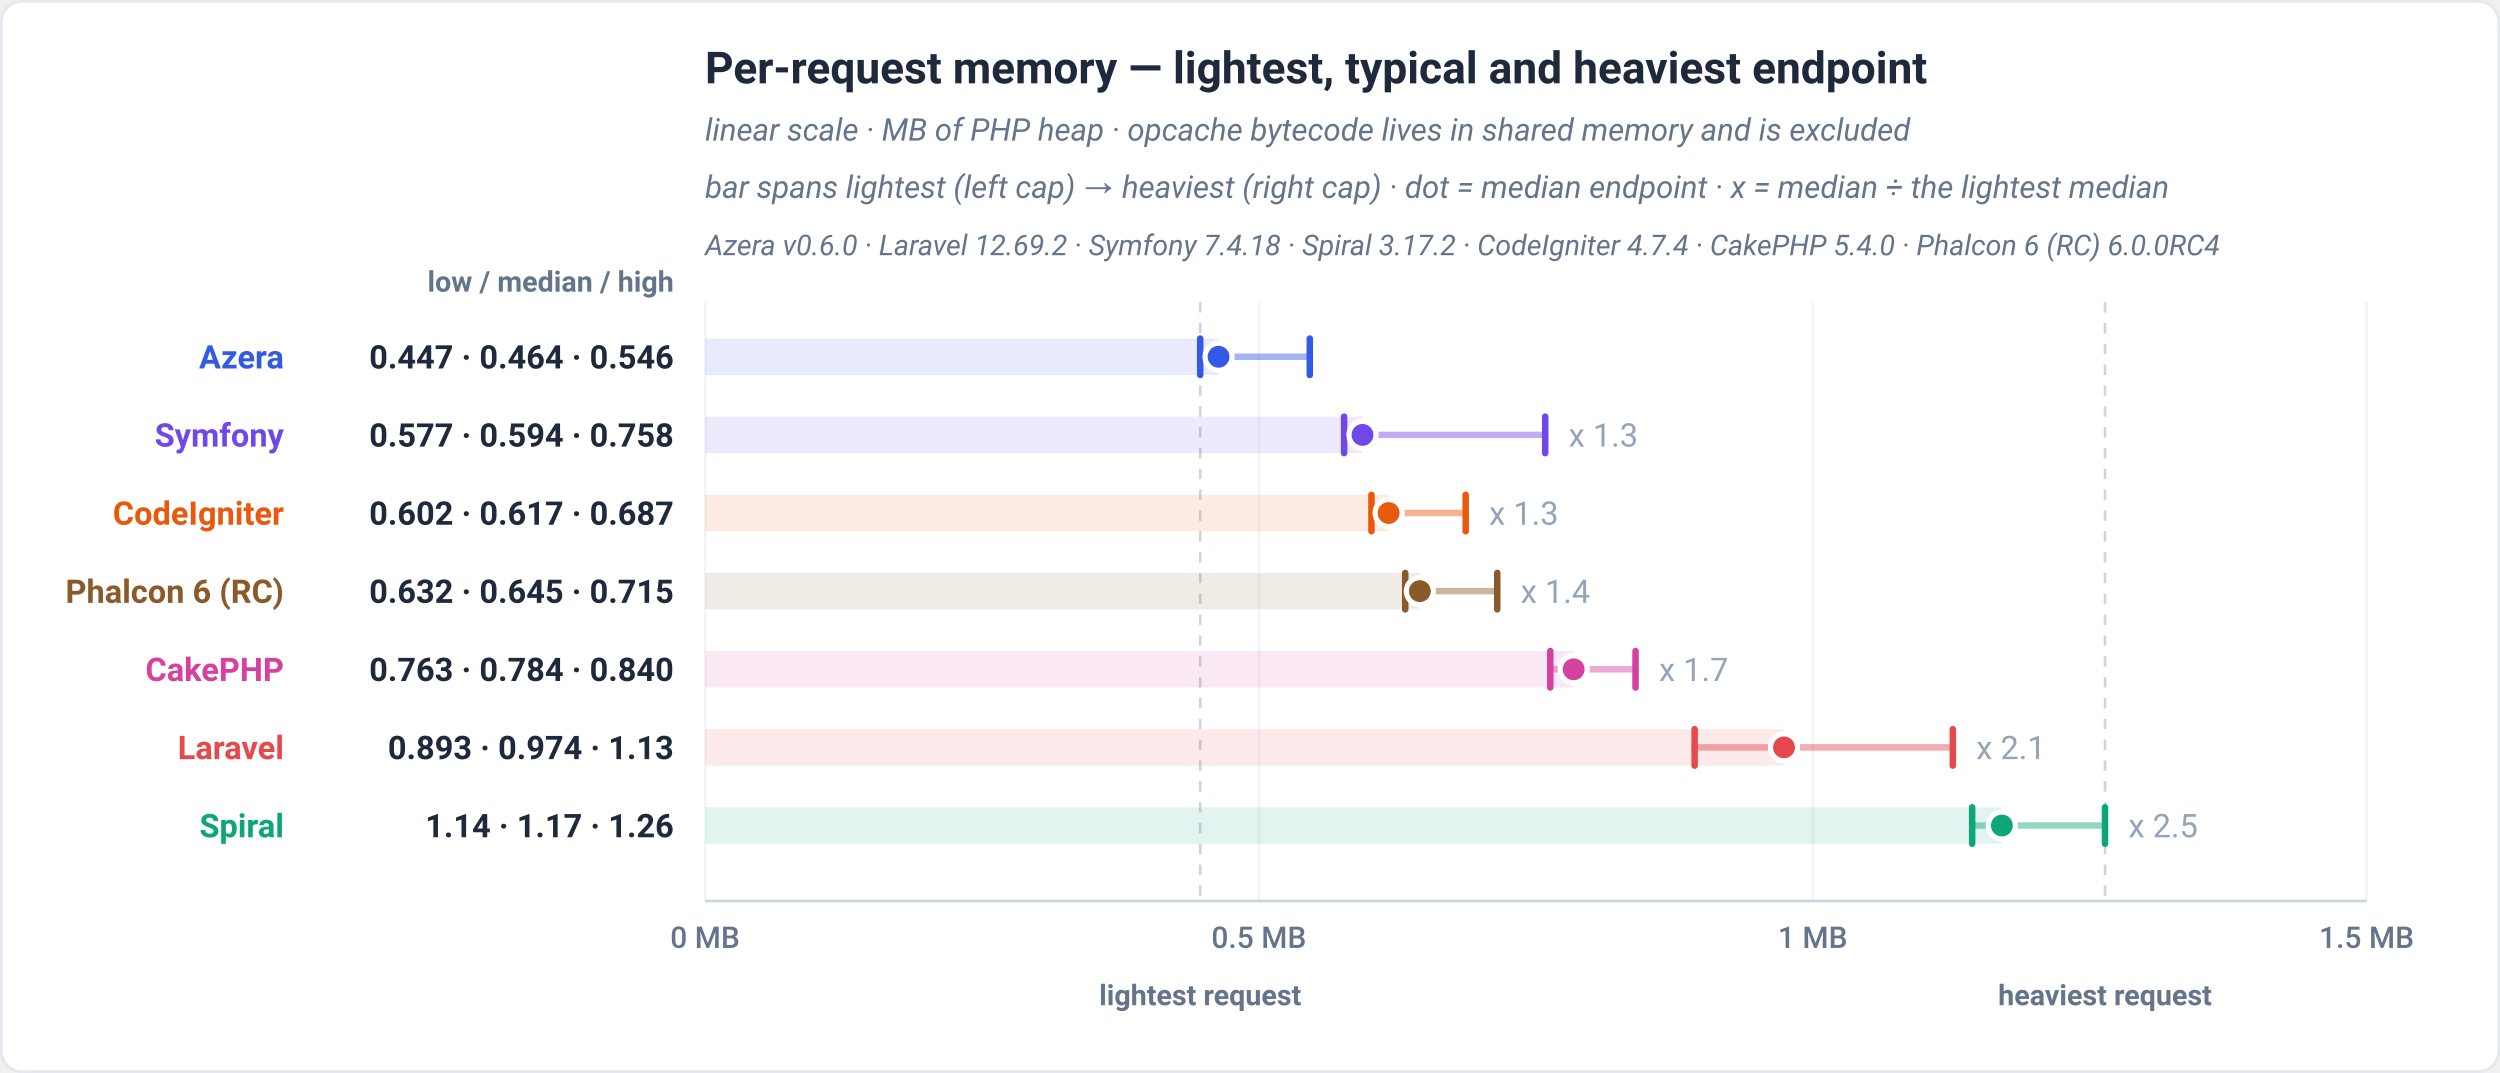
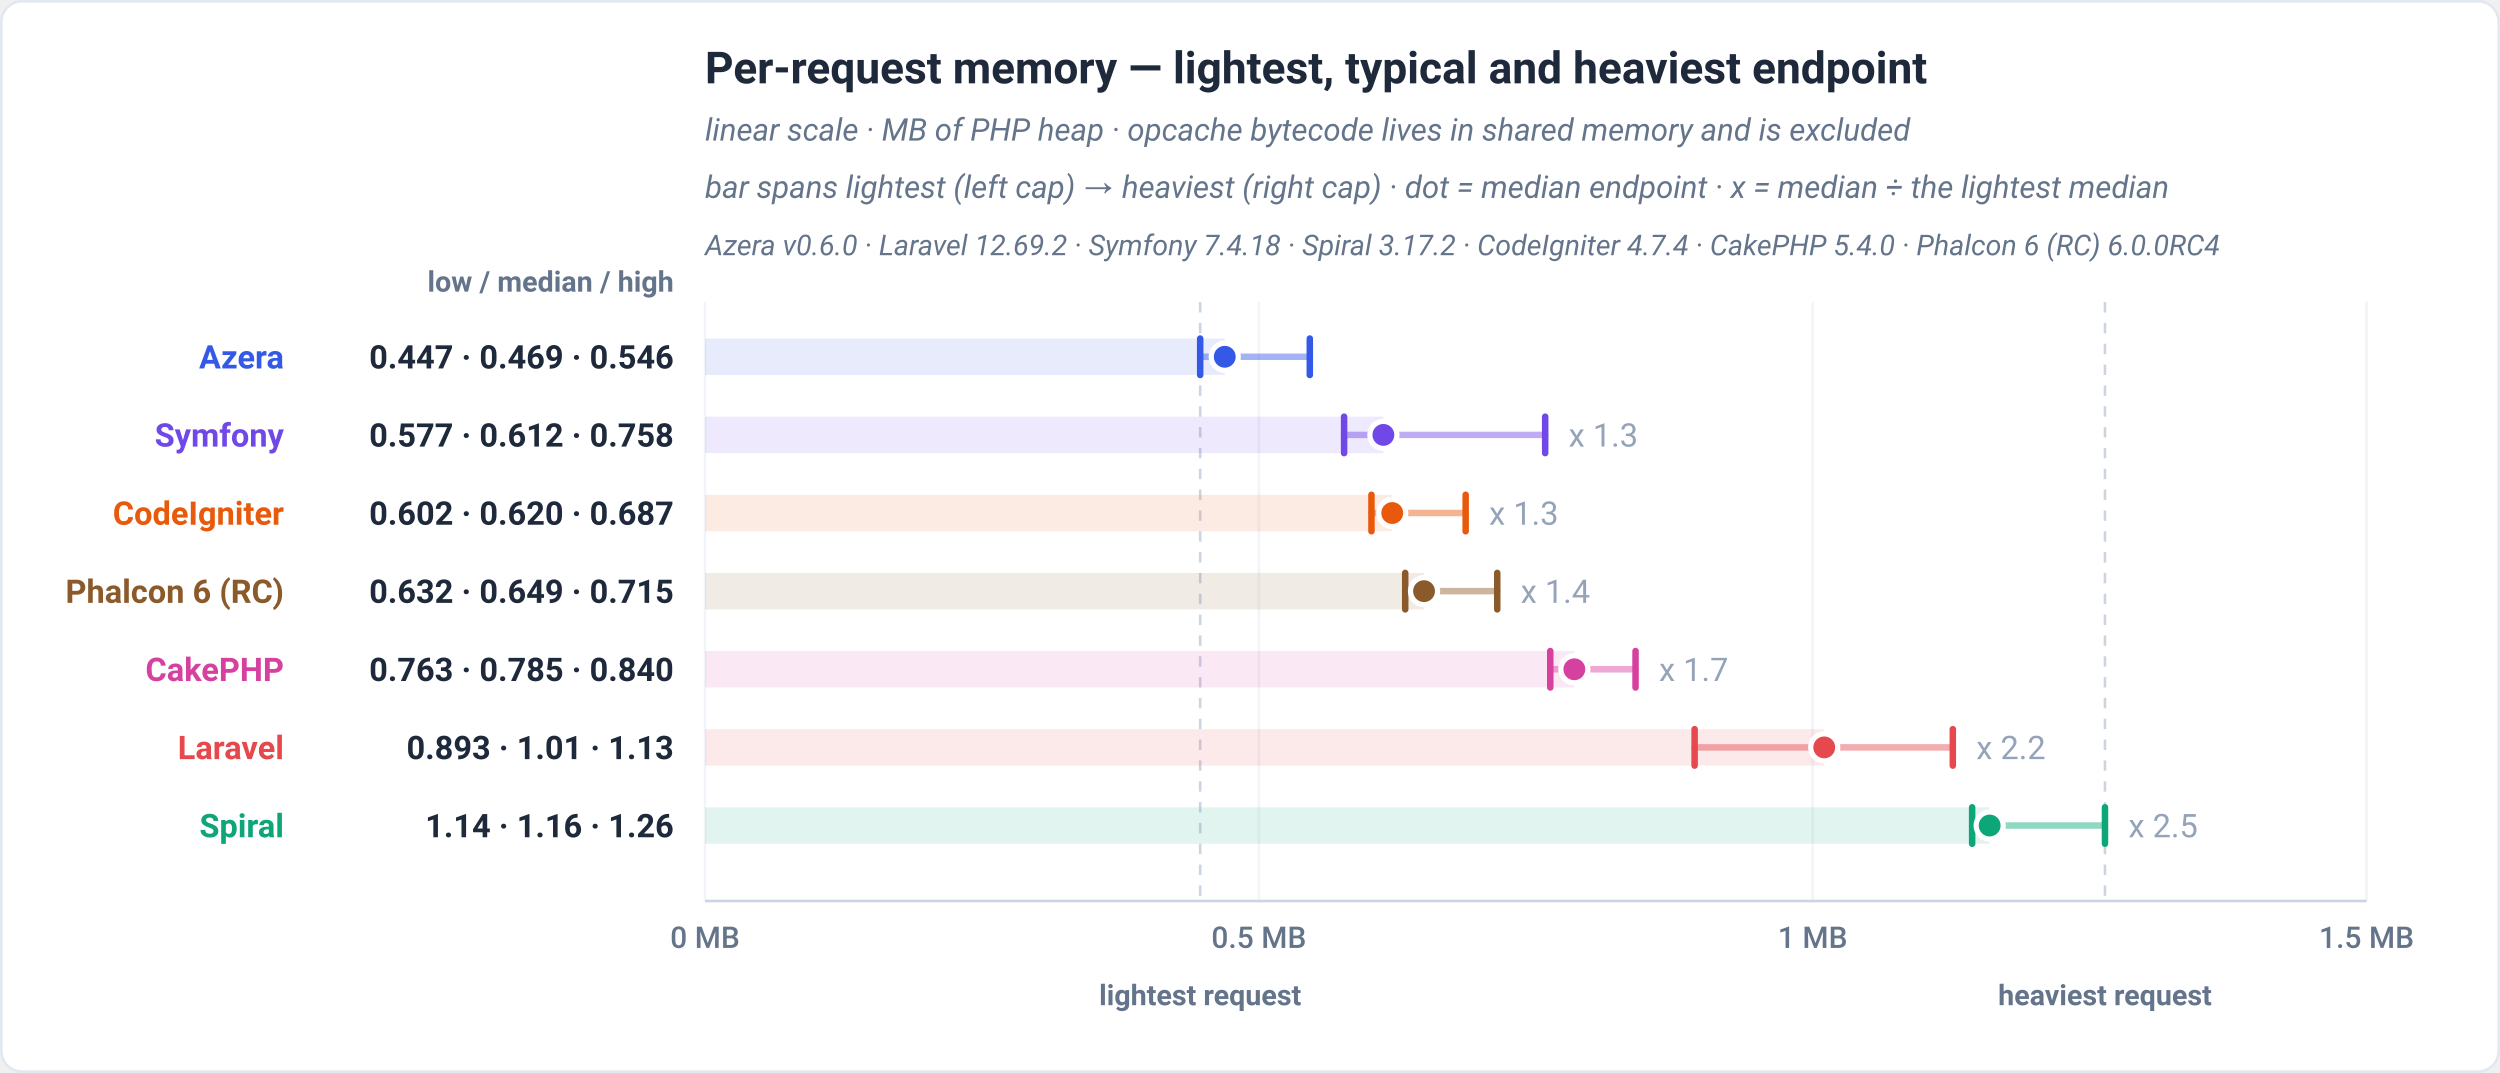
<svg xmlns="http://www.w3.org/2000/svg" viewBox="0 0 960 412" width="960" height="412" role="img" font-family="-apple-system,BlinkMacSystemFont,'Segoe UI',Roboto,Helvetica,Arial,sans-serif">
  <rect x="0.5" y="0.5" width="959" height="411" rx="8" fill="#ffffff" stroke="#e2e8f0" />
-   <text x="270.73" y="32" font-family="-apple-system,BlinkMacSystemFont,'Segoe UI',Roboto,Helvetica,Arial,sans-serif" font-size="17" font-weight="700" fill="#1e293b" text-anchor="start">Per-request memory — lightest, typical and heaviest endpoint</text>
-   <text x="270.73" y="54" font-family="-apple-system,BlinkMacSystemFont,'Segoe UI',Roboto,Helvetica,Arial,sans-serif" font-size="12" font-weight="400" fill="#64748b" text-anchor="start" font-style="italic">linear scale · MB of PHP heap · opcache bytecode lives in shared memory and is excluded</text>
-   <text x="270.73" y="76" font-family="-apple-system,BlinkMacSystemFont,'Segoe UI',Roboto,Helvetica,Arial,sans-serif" font-size="12" font-weight="400" fill="#64748b" text-anchor="start" font-style="italic">bar spans lightest (left cap) → heaviest (right cap) · dot = median endpoint · x = median ÷ the lightest median</text>
-   <text x="270.73" y="98" font-family="-apple-system,BlinkMacSystemFont,'Segoe UI',Roboto,Helvetica,Arial,sans-serif" font-size="11" font-weight="400" fill="#64748b" text-anchor="start" font-style="italic">Azera v0.6.0 · Laravel 12.69.2 · Symfony 7.4.18 · Spiral 3.17.2 · CodeIgniter 4.7.4 · CakePHP 5.4.0 · Phalcon 6 (RC) 6.0.0RC4</text>
-   <text x="258.73" y="112" font-family="-apple-system,BlinkMacSystemFont,'Segoe UI',Roboto,Helvetica,Arial,sans-serif" font-size="11" font-weight="600" fill="#64748b" text-anchor="end">low / median / high</text>
-   <line x1="270.73" y1="116" x2="270.73" y2="346" stroke="#f1f5f9" stroke-width="1" />
-   <text x="270.73" y="364" font-family="-apple-system,BlinkMacSystemFont,'Segoe UI',Roboto,Helvetica,Arial,sans-serif" font-size="11.5" font-weight="500" fill="#64748b" text-anchor="middle">0 MB</text>
+   <text x="270.72" y="32" font-family="-apple-system,BlinkMacSystemFont,'Segoe UI',Roboto,Helvetica,Arial,sans-serif" font-size="17" font-weight="700" fill="#1e293b" text-anchor="start">Per-request memory — lightest, typical and heaviest endpoint</text>
+   <text x="270.72" y="54" font-family="-apple-system,BlinkMacSystemFont,'Segoe UI',Roboto,Helvetica,Arial,sans-serif" font-size="12" font-weight="400" fill="#64748b" text-anchor="start" font-style="italic">linear scale · MB of PHP heap · opcache bytecode lives in shared memory and is excluded</text>
+   <text x="270.72" y="76" font-family="-apple-system,BlinkMacSystemFont,'Segoe UI',Roboto,Helvetica,Arial,sans-serif" font-size="12" font-weight="400" fill="#64748b" text-anchor="start" font-style="italic">bar spans lightest (left cap) → heaviest (right cap) · dot = median endpoint · x = median ÷ the lightest median</text>
+   <text x="270.72" y="98" font-family="-apple-system,BlinkMacSystemFont,'Segoe UI',Roboto,Helvetica,Arial,sans-serif" font-size="11" font-weight="400" fill="#64748b" text-anchor="start" font-style="italic">Azera v0.6.0 · Laravel 12.69.2 · Symfony 7.4.18 · Spiral 3.17.2 · CodeIgniter 4.7.4 · CakePHP 5.4.0 · Phalcon 6 (RC) 6.0.0RC4</text>
+   <text x="258.72" y="112" font-family="-apple-system,BlinkMacSystemFont,'Segoe UI',Roboto,Helvetica,Arial,sans-serif" font-size="11" font-weight="600" fill="#64748b" text-anchor="end">low / median / high</text>
+   <line x1="270.72" y1="116" x2="270.72" y2="346" stroke="#f1f5f9" stroke-width="1" />
+   <text x="270.72" y="364" font-family="-apple-system,BlinkMacSystemFont,'Segoe UI',Roboto,Helvetica,Arial,sans-serif" font-size="11.5" font-weight="500" fill="#64748b" text-anchor="middle">0 MB</text>
  <line x1="483.4" y1="116" x2="483.4" y2="346" stroke="#f1f5f9" stroke-width="1" />
  <text x="483.4" y="364" font-family="-apple-system,BlinkMacSystemFont,'Segoe UI',Roboto,Helvetica,Arial,sans-serif" font-size="11.5" font-weight="500" fill="#64748b" text-anchor="middle">0.5 MB</text>
-   <line x1="696.08" y1="116" x2="696.08" y2="346" stroke="#f1f5f9" stroke-width="1" />
-   <text x="696.08" y="364" font-family="-apple-system,BlinkMacSystemFont,'Segoe UI',Roboto,Helvetica,Arial,sans-serif" font-size="11.5" font-weight="500" fill="#64748b" text-anchor="middle">1 MB</text>
+   <line x1="696.07" y1="116" x2="696.07" y2="346" stroke="#f1f5f9" stroke-width="1" />
+   <text x="696.07" y="364" font-family="-apple-system,BlinkMacSystemFont,'Segoe UI',Roboto,Helvetica,Arial,sans-serif" font-size="11.5" font-weight="500" fill="#64748b" text-anchor="middle">1 MB</text>
  <line x1="908.75" y1="116" x2="908.75" y2="346" stroke="#f1f5f9" stroke-width="1" />
  <text x="908.75" y="364" font-family="-apple-system,BlinkMacSystemFont,'Segoe UI',Roboto,Helvetica,Arial,sans-serif" font-size="11.5" font-weight="500" fill="#64748b" text-anchor="middle">1.5 MB</text>
-   <line x1="460.88" y1="116" x2="460.88" y2="346" stroke="#cbd5e1" stroke-width="1" stroke-dasharray="4 4" />
-   <text x="460.88" y="386" font-family="-apple-system,BlinkMacSystemFont,'Segoe UI',Roboto,Helvetica,Arial,sans-serif" font-size="11" font-weight="600" fill="#64748b" text-anchor="middle">lightest request</text>
-   <line x1="808.32" y1="116" x2="808.32" y2="346" stroke="#cbd5e1" stroke-width="1" stroke-dasharray="4 4" />
-   <text x="808.32" y="386" font-family="-apple-system,BlinkMacSystemFont,'Segoe UI',Roboto,Helvetica,Arial,sans-serif" font-size="11" font-weight="600" fill="#64748b" text-anchor="middle">heaviest request</text>
-   <line x1="270.73" y1="346" x2="908.75" y2="346" stroke="#cbd5e1" stroke-width="1" />
-   <rect x="270.73" y="130" width="197.2" height="14" fill="#3459e6" fill-opacity="0.12" />
-   <line x1="460.88" y1="137" x2="502.96" y2="137" stroke="#3459e6" stroke-width="2.5" stroke-linecap="round" opacity="0.45" />
-   <line x1="460.88" y1="130" x2="460.88" y2="144" stroke="#3459e6" stroke-width="2.5" stroke-linecap="round" />
+   <line x1="460.87" y1="116" x2="460.87" y2="346" stroke="#cbd5e1" stroke-width="1" stroke-dasharray="4 4" />
+   <text x="460.87" y="386" font-family="-apple-system,BlinkMacSystemFont,'Segoe UI',Roboto,Helvetica,Arial,sans-serif" font-size="11" font-weight="600" fill="#64748b" text-anchor="middle">lightest request</text>
+   <line x1="808.31" y1="116" x2="808.31" y2="346" stroke="#cbd5e1" stroke-width="1" stroke-dasharray="4 4" />
+   <text x="808.31" y="386" font-family="-apple-system,BlinkMacSystemFont,'Segoe UI',Roboto,Helvetica,Arial,sans-serif" font-size="11" font-weight="600" fill="#64748b" text-anchor="middle">heaviest request</text>
+   <line x1="270.72" y1="346" x2="908.75" y2="346" stroke="#cbd5e1" stroke-width="1" />
+   <rect x="270.72" y="130" width="199.59" height="14" fill="#3459e6" fill-opacity="0.12" />
+   <line x1="460.87" y1="137" x2="502.96" y2="137" stroke="#3459e6" stroke-width="2.5" stroke-linecap="round" opacity="0.45" />
+   <line x1="460.87" y1="130" x2="460.87" y2="144" stroke="#3459e6" stroke-width="2.5" stroke-linecap="round" />
  <line x1="502.96" y1="130" x2="502.96" y2="144" stroke="#3459e6" stroke-width="2.5" stroke-linecap="round" />
-   <circle cx="467.93" cy="137" r="5.2" fill="#3459e6" stroke="#ffffff" stroke-width="2" />
+   <circle cx="470.31" cy="137" r="5.2" fill="#3459e6" stroke="#ffffff" stroke-width="2" />
  <text x="109.02" y="141.5" font-family="-apple-system,BlinkMacSystemFont,'Segoe UI',Roboto,Helvetica,Arial,sans-serif" font-size="12.5" font-weight="700" fill="#3459e6" text-anchor="end">Azera</text>
-   <text x="258.73" y="141.5" font-family="-apple-system,BlinkMacSystemFont,'Segoe UI',Roboto,Helvetica,Arial,sans-serif" font-size="12.5" font-weight="700" fill="#1e293b" text-anchor="end">0.447 · 0.464 · 0.546</text>
-   <rect x="270.73" y="160" width="252.47" height="14" fill="#7048e8" fill-opacity="0.12" />
-   <line x1="516.14" y1="167" x2="593.36" y2="167" stroke="#7048e8" stroke-width="2.5" stroke-linecap="round" opacity="0.45" />
-   <line x1="516.14" y1="160" x2="516.14" y2="174" stroke="#7048e8" stroke-width="2.5" stroke-linecap="round" />
-   <line x1="593.36" y1="160" x2="593.36" y2="174" stroke="#7048e8" stroke-width="2.5" stroke-linecap="round" />
-   <circle cx="523.2" cy="167" r="5.2" fill="#7048e8" stroke="#ffffff" stroke-width="2" />
+   <text x="258.72" y="141.5" font-family="-apple-system,BlinkMacSystemFont,'Segoe UI',Roboto,Helvetica,Arial,sans-serif" font-size="12.5" font-weight="700" fill="#1e293b" text-anchor="end">0.447 · 0.469 · 0.546</text>
+   <rect x="270.72" y="160" width="260.5" height="14" fill="#7048e8" fill-opacity="0.12" />
+   <line x1="516.13" y1="167" x2="593.35" y2="167" stroke="#7048e8" stroke-width="2.5" stroke-linecap="round" opacity="0.45" />
+   <line x1="516.13" y1="160" x2="516.13" y2="174" stroke="#7048e8" stroke-width="2.5" stroke-linecap="round" />
+   <line x1="593.35" y1="160" x2="593.35" y2="174" stroke="#7048e8" stroke-width="2.5" stroke-linecap="round" />
+   <circle cx="531.22" cy="167" r="5.2" fill="#7048e8" stroke="#ffffff" stroke-width="2" />
  <text x="109.02" y="171.5" font-family="-apple-system,BlinkMacSystemFont,'Segoe UI',Roboto,Helvetica,Arial,sans-serif" font-size="12.5" font-weight="700" fill="#7048e8" text-anchor="end">Symfony</text>
-   <text x="258.73" y="171.5" font-family="-apple-system,BlinkMacSystemFont,'Segoe UI',Roboto,Helvetica,Arial,sans-serif" font-size="12.5" font-weight="700" fill="#1e293b" text-anchor="end">0.577 · 0.594 · 0.758</text>
-   <text x="602.36" y="171.5" font-family="-apple-system,BlinkMacSystemFont,'Segoe UI',Roboto,Helvetica,Arial,sans-serif" font-size="12.5" font-weight="400" fill="#94a3b8" text-anchor="start" stroke="#ffffff" stroke-width="3" paint-order="stroke" stroke-linejoin="round">x 1.3</text>
-   <rect x="270.73" y="190" width="262.5" height="14" fill="#e8590c" fill-opacity="0.12" />
-   <line x1="526.64" y1="197" x2="562.82" y2="197" stroke="#e8590c" stroke-width="2.5" stroke-linecap="round" opacity="0.45" />
+   <text x="258.72" y="171.5" font-family="-apple-system,BlinkMacSystemFont,'Segoe UI',Roboto,Helvetica,Arial,sans-serif" font-size="12.5" font-weight="700" fill="#1e293b" text-anchor="end">0.577 · 0.612 · 0.758</text>
+   <text x="602.35" y="171.5" font-family="-apple-system,BlinkMacSystemFont,'Segoe UI',Roboto,Helvetica,Arial,sans-serif" font-size="12.5" font-weight="400" fill="#94a3b8" text-anchor="start" stroke="#ffffff" stroke-width="3" paint-order="stroke" stroke-linejoin="round">x 1.3</text>
+   <rect x="270.72" y="190" width="263.9" height="14" fill="#e8590c" fill-opacity="0.12" />
+   <line x1="526.64" y1="197" x2="562.81" y2="197" stroke="#e8590c" stroke-width="2.5" stroke-linecap="round" opacity="0.45" />
  <line x1="526.64" y1="190" x2="526.64" y2="204" stroke="#e8590c" stroke-width="2.5" stroke-linecap="round" />
-   <line x1="562.82" y1="190" x2="562.82" y2="204" stroke="#e8590c" stroke-width="2.5" stroke-linecap="round" />
-   <circle cx="533.23" cy="197" r="5.2" fill="#e8590c" stroke="#ffffff" stroke-width="2" />
+   <line x1="562.81" y1="190" x2="562.81" y2="204" stroke="#e8590c" stroke-width="2.5" stroke-linecap="round" />
+   <circle cx="534.62" cy="197" r="5.2" fill="#e8590c" stroke="#ffffff" stroke-width="2" />
  <text x="109.02" y="201.5" font-family="-apple-system,BlinkMacSystemFont,'Segoe UI',Roboto,Helvetica,Arial,sans-serif" font-size="12.5" font-weight="700" fill="#e8590c" text-anchor="end">CodeIgniter</text>
-   <text x="258.73" y="201.5" font-family="-apple-system,BlinkMacSystemFont,'Segoe UI',Roboto,Helvetica,Arial,sans-serif" font-size="12.5" font-weight="700" fill="#1e293b" text-anchor="end">0.602 · 0.617 · 0.687</text>
-   <text x="571.82" y="201.5" font-family="-apple-system,BlinkMacSystemFont,'Segoe UI',Roboto,Helvetica,Arial,sans-serif" font-size="12.5" font-weight="400" fill="#94a3b8" text-anchor="start" stroke="#ffffff" stroke-width="3" paint-order="stroke" stroke-linejoin="round">x 1.3</text>
-   <rect x="270.73" y="220" width="274.49" height="14" fill="#8b5a2b" fill-opacity="0.12" />
-   <line x1="539.61" y1="227" x2="574.94" y2="227" stroke="#8b5a2b" stroke-width="2.5" stroke-linecap="round" opacity="0.45" />
-   <line x1="539.61" y1="220" x2="539.61" y2="234" stroke="#8b5a2b" stroke-width="2.5" stroke-linecap="round" />
+   <text x="258.72" y="201.5" font-family="-apple-system,BlinkMacSystemFont,'Segoe UI',Roboto,Helvetica,Arial,sans-serif" font-size="12.5" font-weight="700" fill="#1e293b" text-anchor="end">0.602 · 0.620 · 0.687</text>
+   <text x="571.81" y="201.5" font-family="-apple-system,BlinkMacSystemFont,'Segoe UI',Roboto,Helvetica,Arial,sans-serif" font-size="12.5" font-weight="400" fill="#94a3b8" text-anchor="start" stroke="#ffffff" stroke-width="3" paint-order="stroke" stroke-linejoin="round">x 1.3</text>
+   <rect x="270.72" y="220" width="276.11" height="14" fill="#8b5a2b" fill-opacity="0.12" />
+   <line x1="539.6" y1="227" x2="574.94" y2="227" stroke="#8b5a2b" stroke-width="2.5" stroke-linecap="round" opacity="0.45" />
+   <line x1="539.6" y1="220" x2="539.6" y2="234" stroke="#8b5a2b" stroke-width="2.5" stroke-linecap="round" />
  <line x1="574.94" y1="220" x2="574.94" y2="234" stroke="#8b5a2b" stroke-width="2.5" stroke-linecap="round" />
-   <circle cx="545.22" cy="227" r="5.2" fill="#8b5a2b" stroke="#ffffff" stroke-width="2" />
+   <circle cx="546.83" cy="227" r="5.2" fill="#8b5a2b" stroke="#ffffff" stroke-width="2" />
  <text x="109.02" y="231.5" font-family="-apple-system,BlinkMacSystemFont,'Segoe UI',Roboto,Helvetica,Arial,sans-serif" font-size="12.5" font-weight="700" fill="#8b5a2b" text-anchor="end">Phalcon 6 (RC)</text>
-   <text x="258.73" y="231.5" font-family="-apple-system,BlinkMacSystemFont,'Segoe UI',Roboto,Helvetica,Arial,sans-serif" font-size="12.5" font-weight="700" fill="#1e293b" text-anchor="end">0.632 · 0.645 · 0.715</text>
+   <text x="258.72" y="231.5" font-family="-apple-system,BlinkMacSystemFont,'Segoe UI',Roboto,Helvetica,Arial,sans-serif" font-size="12.5" font-weight="700" fill="#1e293b" text-anchor="end">0.632 · 0.649 · 0.715</text>
  <text x="583.94" y="231.5" font-family="-apple-system,BlinkMacSystemFont,'Segoe UI',Roboto,Helvetica,Arial,sans-serif" font-size="12.5" font-weight="400" fill="#94a3b8" text-anchor="start" stroke="#ffffff" stroke-width="3" paint-order="stroke" stroke-linejoin="round">x 1.4</text>
-   <rect x="270.73" y="250" width="333.56" height="14" fill="#d6409f" fill-opacity="0.12" />
-   <line x1="595.31" y1="257" x2="628.05" y2="257" stroke="#d6409f" stroke-width="2.5" stroke-linecap="round" opacity="0.45" />
-   <line x1="595.31" y1="250" x2="595.31" y2="264" stroke="#d6409f" stroke-width="2.5" stroke-linecap="round" />
+   <rect x="270.72" y="250" width="333.83" height="14" fill="#d6409f" fill-opacity="0.12" />
+   <line x1="595.3" y1="257" x2="628.05" y2="257" stroke="#d6409f" stroke-width="2.5" stroke-linecap="round" opacity="0.45" />
+   <line x1="595.3" y1="250" x2="595.3" y2="264" stroke="#d6409f" stroke-width="2.5" stroke-linecap="round" />
  <line x1="628.05" y1="250" x2="628.05" y2="264" stroke="#d6409f" stroke-width="2.5" stroke-linecap="round" />
-   <circle cx="604.29" cy="257" r="5.2" fill="#d6409f" stroke="#ffffff" stroke-width="2" />
+   <circle cx="604.55" cy="257" r="5.2" fill="#d6409f" stroke="#ffffff" stroke-width="2" />
  <text x="109.02" y="261.5" font-family="-apple-system,BlinkMacSystemFont,'Segoe UI',Roboto,Helvetica,Arial,sans-serif" font-size="12.5" font-weight="700" fill="#d6409f" text-anchor="end">CakePHP</text>
-   <text x="258.73" y="261.5" font-family="-apple-system,BlinkMacSystemFont,'Segoe UI',Roboto,Helvetica,Arial,sans-serif" font-size="12.5" font-weight="700" fill="#1e293b" text-anchor="end">0.763 · 0.784 · 0.840</text>
+   <text x="258.72" y="261.5" font-family="-apple-system,BlinkMacSystemFont,'Segoe UI',Roboto,Helvetica,Arial,sans-serif" font-size="12.5" font-weight="700" fill="#1e293b" text-anchor="end">0.763 · 0.785 · 0.840</text>
  <text x="637.05" y="261.5" font-family="-apple-system,BlinkMacSystemFont,'Segoe UI',Roboto,Helvetica,Arial,sans-serif" font-size="12.5" font-weight="400" fill="#94a3b8" text-anchor="start" stroke="#ffffff" stroke-width="3" paint-order="stroke" stroke-linejoin="round">x 1.7</text>
-   <rect x="270.73" y="280" width="414.33" height="14" fill="#e5484d" fill-opacity="0.12" />
-   <line x1="650.74" y1="287" x2="749.88" y2="287" stroke="#e5484d" stroke-width="2.5" stroke-linecap="round" opacity="0.45" />
-   <line x1="650.74" y1="280" x2="650.74" y2="294" stroke="#e5484d" stroke-width="2.5" stroke-linecap="round" />
+   <rect x="270.72" y="280" width="429.79" height="14" fill="#e5484d" fill-opacity="0.12" />
+   <line x1="650.73" y1="287" x2="749.88" y2="287" stroke="#e5484d" stroke-width="2.5" stroke-linecap="round" opacity="0.45" />
+   <line x1="650.73" y1="280" x2="650.73" y2="294" stroke="#e5484d" stroke-width="2.5" stroke-linecap="round" />
  <line x1="749.88" y1="280" x2="749.88" y2="294" stroke="#e5484d" stroke-width="2.5" stroke-linecap="round" />
-   <circle cx="685.06" cy="287" r="5.2" fill="#e5484d" stroke="#ffffff" stroke-width="2" />
+   <circle cx="700.51" cy="287" r="5.2" fill="#e5484d" stroke="#ffffff" stroke-width="2" />
  <text x="109.02" y="291.5" font-family="-apple-system,BlinkMacSystemFont,'Segoe UI',Roboto,Helvetica,Arial,sans-serif" font-size="12.5" font-weight="700" fill="#e5484d" text-anchor="end">Laravel</text>
-   <text x="258.73" y="291.5" font-family="-apple-system,BlinkMacSystemFont,'Segoe UI',Roboto,Helvetica,Arial,sans-serif" font-size="12.5" font-weight="700" fill="#1e293b" text-anchor="end">0.893 · 0.974 · 1.13</text>
-   <text x="758.88" y="291.5" font-family="-apple-system,BlinkMacSystemFont,'Segoe UI',Roboto,Helvetica,Arial,sans-serif" font-size="12.5" font-weight="400" fill="#94a3b8" text-anchor="start" stroke="#ffffff" stroke-width="3" paint-order="stroke" stroke-linejoin="round">x 2.1</text>
-   <rect x="270.73" y="310" width="498" height="14" fill="#0ca678" fill-opacity="0.12" />
-   <line x1="757.31" y1="317" x2="808.32" y2="317" stroke="#0ca678" stroke-width="2.5" stroke-linecap="round" opacity="0.45" />
-   <line x1="757.31" y1="310" x2="757.31" y2="324" stroke="#0ca678" stroke-width="2.5" stroke-linecap="round" />
-   <line x1="808.32" y1="310" x2="808.32" y2="324" stroke="#0ca678" stroke-width="2.5" stroke-linecap="round" />
-   <circle cx="768.73" cy="317" r="5.2" fill="#0ca678" stroke="#ffffff" stroke-width="2" />
+   <text x="258.72" y="291.5" font-family="-apple-system,BlinkMacSystemFont,'Segoe UI',Roboto,Helvetica,Arial,sans-serif" font-size="12.5" font-weight="700" fill="#1e293b" text-anchor="end">0.893 · 1.01 · 1.13</text>
+   <text x="758.88" y="291.5" font-family="-apple-system,BlinkMacSystemFont,'Segoe UI',Roboto,Helvetica,Arial,sans-serif" font-size="12.5" font-weight="400" fill="#94a3b8" text-anchor="start" stroke="#ffffff" stroke-width="3" paint-order="stroke" stroke-linejoin="round">x 2.2</text>
+   <rect x="270.72" y="310" width="493.31" height="14" fill="#0ca678" fill-opacity="0.12" />
+   <line x1="757.3" y1="317" x2="808.31" y2="317" stroke="#0ca678" stroke-width="2.5" stroke-linecap="round" opacity="0.45" />
+   <line x1="757.3" y1="310" x2="757.3" y2="324" stroke="#0ca678" stroke-width="2.5" stroke-linecap="round" />
+   <line x1="808.31" y1="310" x2="808.31" y2="324" stroke="#0ca678" stroke-width="2.5" stroke-linecap="round" />
+   <circle cx="764.03" cy="317" r="5.2" fill="#0ca678" stroke="#ffffff" stroke-width="2" />
  <text x="109.02" y="321.5" font-family="-apple-system,BlinkMacSystemFont,'Segoe UI',Roboto,Helvetica,Arial,sans-serif" font-size="12.5" font-weight="700" fill="#0ca678" text-anchor="end">Spiral</text>
-   <text x="258.73" y="321.5" font-family="-apple-system,BlinkMacSystemFont,'Segoe UI',Roboto,Helvetica,Arial,sans-serif" font-size="12.5" font-weight="700" fill="#1e293b" text-anchor="end">1.14 · 1.17 · 1.26</text>
-   <text x="817.32" y="321.5" font-family="-apple-system,BlinkMacSystemFont,'Segoe UI',Roboto,Helvetica,Arial,sans-serif" font-size="12.5" font-weight="400" fill="#94a3b8" text-anchor="start" stroke="#ffffff" stroke-width="3" paint-order="stroke" stroke-linejoin="round">x 2.5</text>
+   <text x="258.72" y="321.5" font-family="-apple-system,BlinkMacSystemFont,'Segoe UI',Roboto,Helvetica,Arial,sans-serif" font-size="12.5" font-weight="700" fill="#1e293b" text-anchor="end">1.14 · 1.16 · 1.26</text>
+   <text x="817.31" y="321.5" font-family="-apple-system,BlinkMacSystemFont,'Segoe UI',Roboto,Helvetica,Arial,sans-serif" font-size="12.5" font-weight="400" fill="#94a3b8" text-anchor="start" stroke="#ffffff" stroke-width="3" paint-order="stroke" stroke-linejoin="round">x 2.5</text>
</svg>
